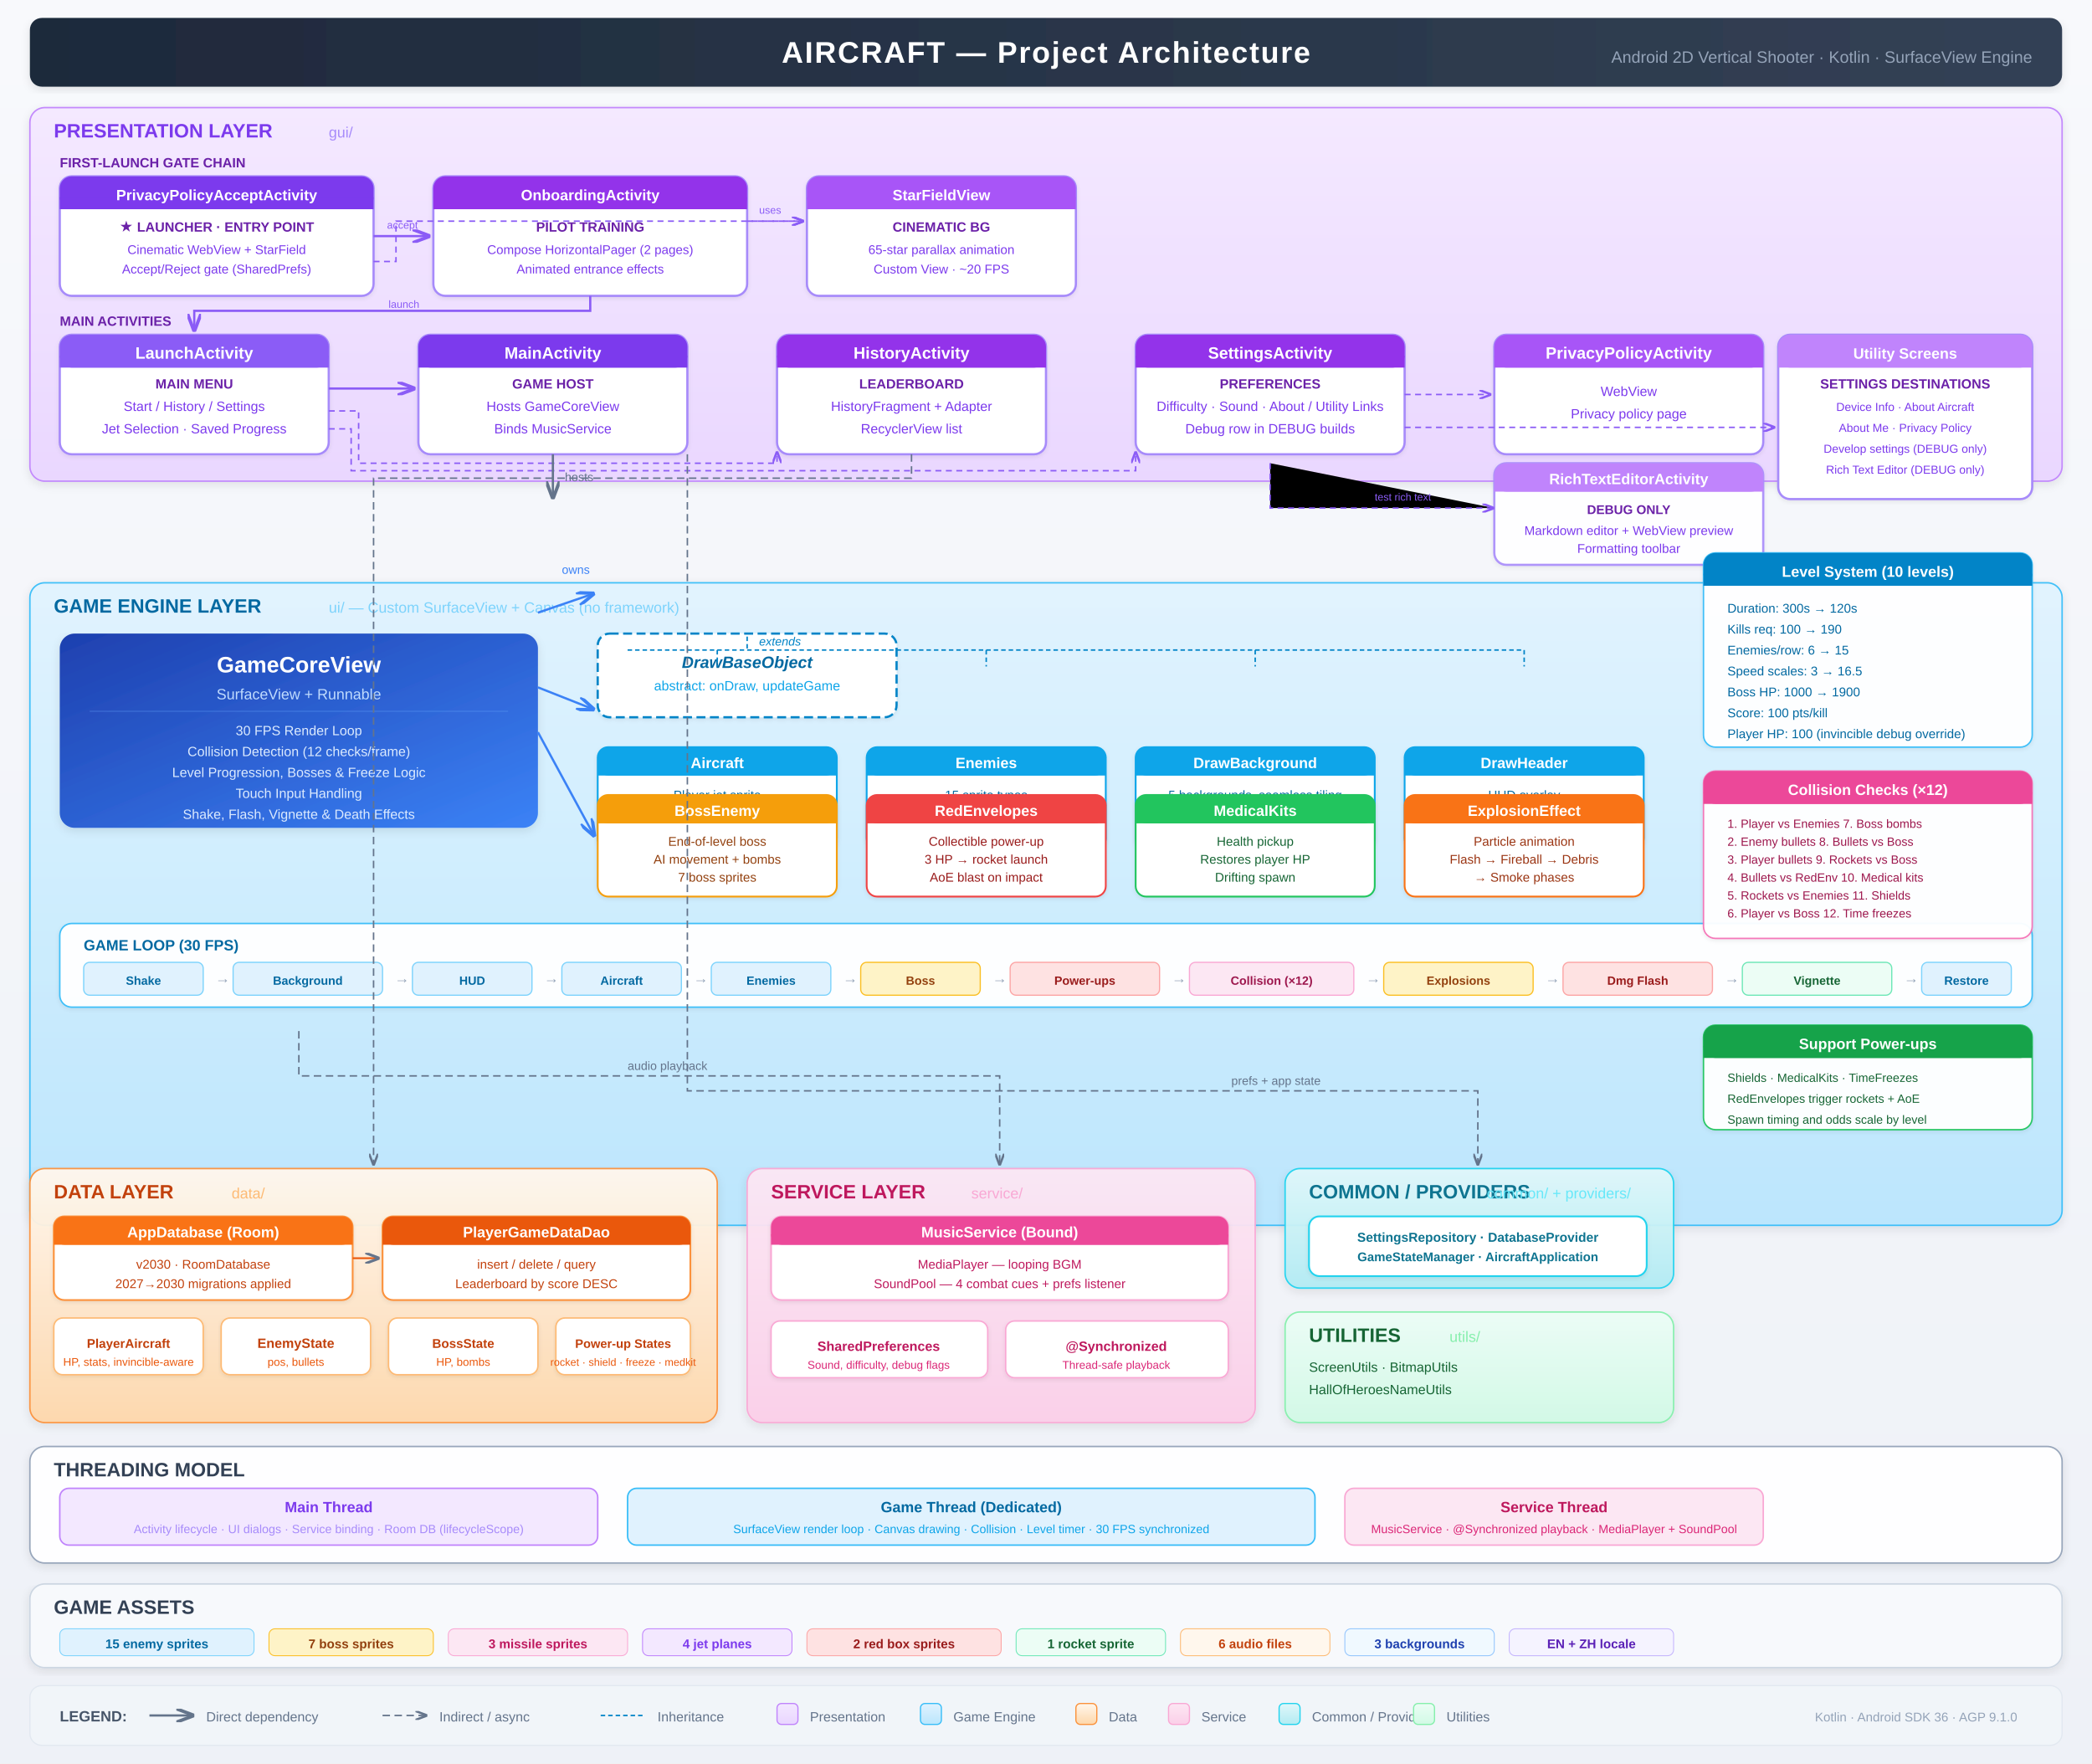
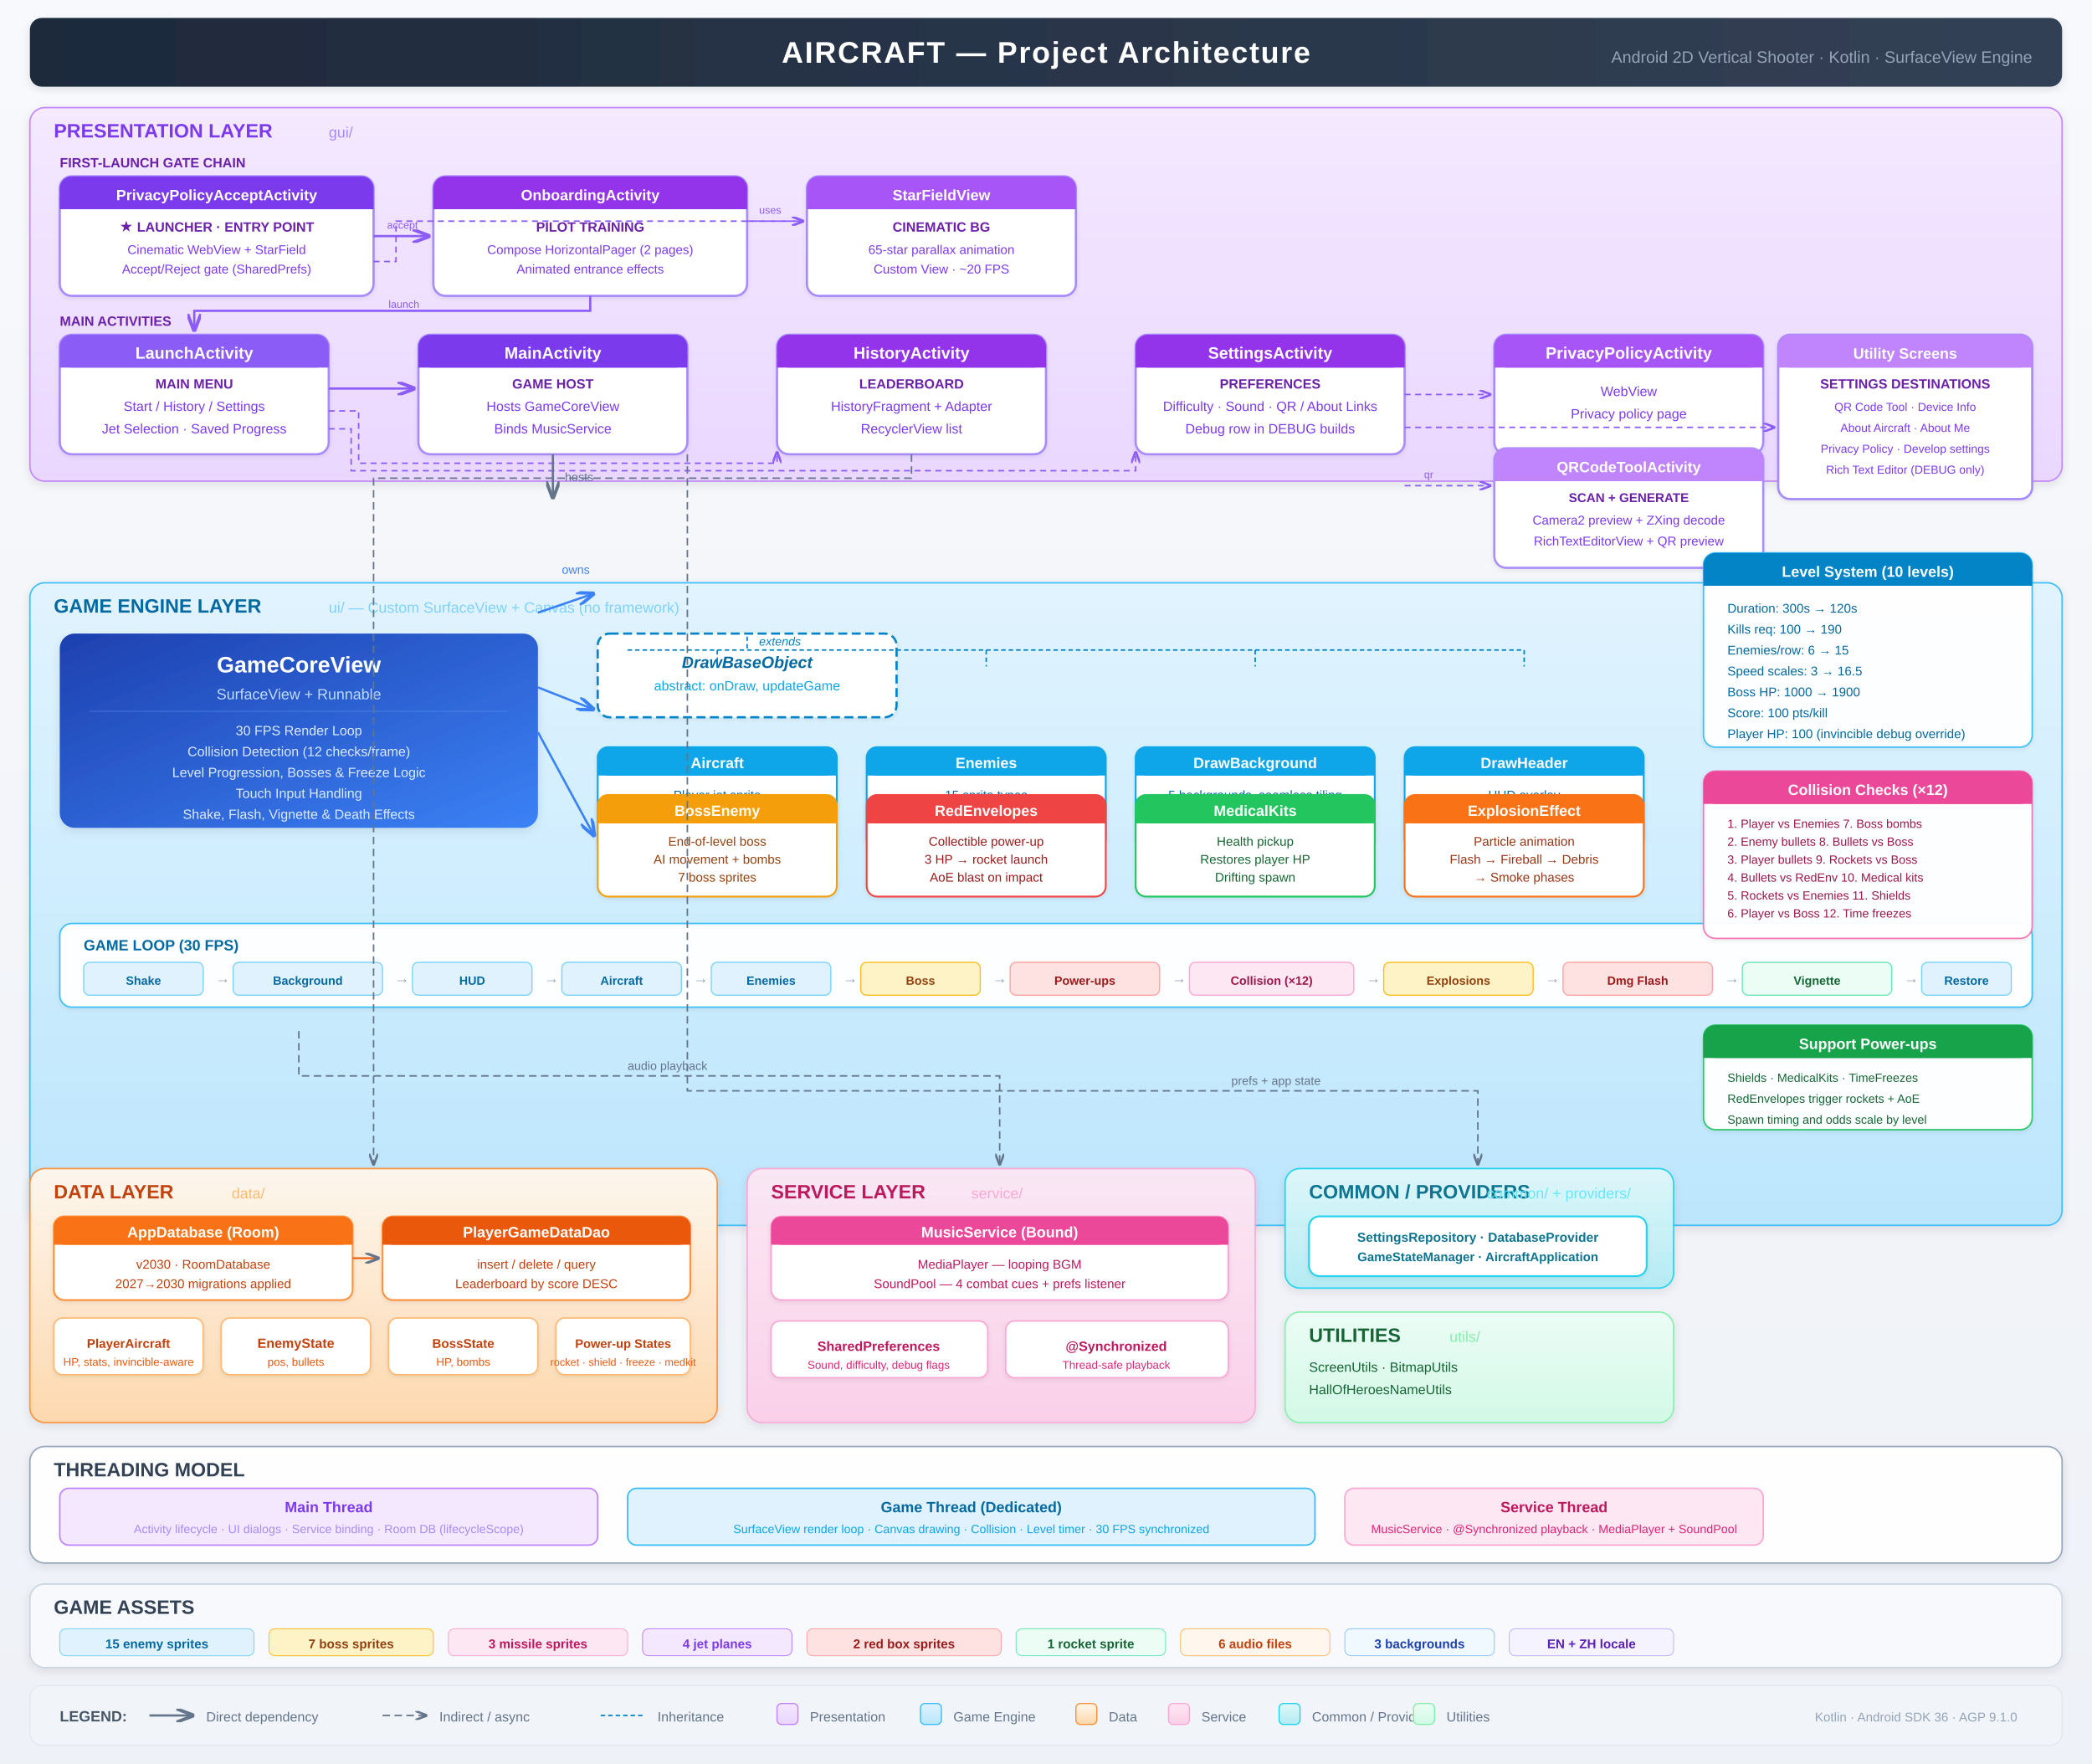
<svg xmlns="http://www.w3.org/2000/svg" width="1400" height="1180" viewBox="0 0 1400 1180" font-family="'Segoe UI', system-ui, -apple-system, Arial, sans-serif">
  <defs>
    <linearGradient id="bg" x1="0%" y1="0%" x2="0%" y2="100%">
      <stop offset="0%" style="stop-color:#f8f9fc" />
      <stop offset="100%" style="stop-color:#eef1f7" />
    </linearGradient>
    <linearGradient id="g-pres" x1="0%" y1="0%" x2="0%" y2="100%">
      <stop offset="0%" style="stop-color:#f3e8ff" />
      <stop offset="100%" style="stop-color:#e9d5ff" />
    </linearGradient>
    <linearGradient id="g-engine" x1="0%" y1="0%" x2="0%" y2="100%">
      <stop offset="0%" style="stop-color:#e0f2fe" />
      <stop offset="100%" style="stop-color:#bae6fd" />
    </linearGradient>
    <linearGradient id="g-data" x1="0%" y1="0%" x2="0%" y2="100%">
      <stop offset="0%" style="stop-color:#fff7ed" />
      <stop offset="100%" style="stop-color:#fed7aa" />
    </linearGradient>
    <linearGradient id="g-svc" x1="0%" y1="0%" x2="0%" y2="100%">
      <stop offset="0%" style="stop-color:#fce7f3" />
      <stop offset="100%" style="stop-color:#fbcfe8" />
    </linearGradient>
    <linearGradient id="g-vm" x1="0%" y1="0%" x2="0%" y2="100%">
      <stop offset="0%" style="stop-color:#e0f7fa" />
      <stop offset="100%" style="stop-color:#b2ebf2" />
    </linearGradient>
    <linearGradient id="g-util" x1="0%" y1="0%" x2="0%" y2="100%">
      <stop offset="0%" style="stop-color:#ecfdf5" />
      <stop offset="100%" style="stop-color:#d1fae5" />
    </linearGradient>
    <linearGradient id="g-core" x1="0%" y1="0%" x2="100%" y2="100%">
      <stop offset="0%" style="stop-color:#1e40af" />
      <stop offset="100%" style="stop-color:#3b82f6" />
    </linearGradient>
    <linearGradient id="g-title" x1="0%" y1="0%" x2="100%" y2="0%">
      <stop offset="0%" style="stop-color:#1e293b" />
      <stop offset="100%" style="stop-color:#334155" />
    </linearGradient>
    <filter id="shadow" x="-2%" y="-2%" width="106%" height="112%">
      <feDropShadow dx="0" dy="2" stdDeviation="3" flood-opacity="0.10" />
    </filter>
    <filter id="shadow-sm" x="-2%" y="-2%" width="106%" height="112%">
      <feDropShadow dx="0" dy="1" stdDeviation="1.5" flood-opacity="0.08" />
    </filter>
    <marker id="arr" markerWidth="8" markerHeight="6" refX="8" refY="3" orient="auto">
      <path d="M0,0 L8,3 L0,6" fill="none" stroke="#64748b" stroke-width="1.5" />
    </marker>
    <marker id="arr-blue" markerWidth="8" markerHeight="6" refX="8" refY="3" orient="auto">
      <path d="M0,0 L8,3 L0,6" fill="none" stroke="#3b82f6" stroke-width="1.5" />
    </marker>
    <marker id="arr-purple" markerWidth="8" markerHeight="6" refX="8" refY="3" orient="auto">
      <path d="M0,0 L8,3 L0,6" fill="none" stroke="#8b5cf6" stroke-width="1.5" />
    </marker>
  </defs>
  <rect width="1400" height="1180" fill="url(#bg)" rx="0" />
  <rect x="20" y="12" width="1360" height="46" rx="8" fill="url(#g-title)" filter="url(#shadow)" />
  <text x="700" y="42" text-anchor="middle" fill="#ffffff" font-size="20" font-weight="700" letter-spacing="1">AIRCRAFT — Project Architecture</text>
  <text x="1360" y="42" text-anchor="end" fill="#94a3b8" font-size="11">Android 2D Vertical Shooter · Kotlin · SurfaceView Engine</text>
  <rect x="20" y="72" width="1360" height="250" rx="10" fill="url(#g-pres)" stroke="#c084fc" stroke-width="1" filter="url(#shadow)" opacity="0.95" />
  <text x="36" y="92" fill="#7c3aed" font-size="13" font-weight="700">PRESENTATION LAYER</text>
  <text x="220" y="92" fill="#a78bfa" font-size="10">gui/</text>
  <text x="40" y="112" fill="#6b21a8" font-size="9" font-weight="600">FIRST-LAUNCH GATE CHAIN</text>
  <rect x="40" y="118" width="210" height="80" rx="8" fill="#ffffff" stroke="#a78bfa" stroke-width="1.5" filter="url(#shadow-sm)" />
  <rect x="40" y="118" width="210" height="22" rx="8" fill="#7c3aed" />
  <rect x="40" y="132" width="210" height="8" fill="#7c3aed" />
  <text x="145" y="134" text-anchor="middle" fill="#ffffff" font-size="10" font-weight="600">PrivacyPolicyAcceptActivity</text>
  <text x="145" y="155" text-anchor="middle" fill="#6b21a8" font-size="9" font-weight="600">★ LAUNCHER · ENTRY POINT</text>
  <text x="145" y="170" text-anchor="middle" fill="#7c3aed" font-size="8.5">Cinematic WebView + StarField</text>
  <text x="145" y="183" text-anchor="middle" fill="#7c3aed" font-size="8.5">Accept/Reject gate (SharedPrefs)</text>
  <rect x="290" y="118" width="210" height="80" rx="8" fill="#ffffff" stroke="#a78bfa" stroke-width="1.5" filter="url(#shadow-sm)" />
  <rect x="290" y="118" width="210" height="22" rx="8" fill="#9333ea" />
  <rect x="290" y="132" width="210" height="8" fill="#9333ea" />
  <text x="395" y="134" text-anchor="middle" fill="#ffffff" font-size="10" font-weight="600">OnboardingActivity</text>
  <text x="395" y="155" text-anchor="middle" fill="#6b21a8" font-size="9" font-weight="600">PILOT TRAINING</text>
  <text x="395" y="170" text-anchor="middle" fill="#7c3aed" font-size="8.5">Compose HorizontalPager (2 pages)</text>
  <text x="395" y="183" text-anchor="middle" fill="#7c3aed" font-size="8.5">Animated entrance effects</text>
  <rect x="540" y="118" width="180" height="80" rx="8" fill="#ffffff" stroke="#a78bfa" stroke-width="1.5" filter="url(#shadow-sm)" />
  <rect x="540" y="118" width="180" height="22" rx="8" fill="#a855f7" />
  <rect x="540" y="132" width="180" height="8" fill="#a855f7" />
  <text x="630" y="134" text-anchor="middle" fill="#ffffff" font-size="10" font-weight="600">StarFieldView</text>
  <text x="630" y="155" text-anchor="middle" fill="#6b21a8" font-size="9" font-weight="600">CINEMATIC BG</text>
  <text x="630" y="170" text-anchor="middle" fill="#7c3aed" font-size="8.5">65-star parallax animation</text>
  <text x="630" y="183" text-anchor="middle" fill="#7c3aed" font-size="8.5">Custom View · ~20 FPS</text>
  <line x1="250" y1="158" x2="288" y2="158" stroke="#8b5cf6" stroke-width="1.5" marker-end="url(#arr-purple)" />
  <text x="259" y="153" fill="#8b5cf6" font-size="7">accept</text>
  <path d="M250,175 L265,175 L265,148 L538,148" stroke="#8b5cf6" stroke-width="1" stroke-dasharray="4,3" fill="none" marker-end="url(#arr-purple)" />
  <line x1="500" y1="148" x2="538" y2="148" stroke="#8b5cf6" stroke-width="1" stroke-dasharray="4,3" marker-end="url(#arr-purple)" />
  <text x="508" y="143" fill="#8b5cf6" font-size="7">uses</text>
  <text x="40" y="218" fill="#6b21a8" font-size="9" font-weight="600">MAIN ACTIVITIES</text>
  <rect x="40" y="224" width="180" height="80" rx="8" fill="#ffffff" stroke="#a78bfa" stroke-width="1.5" filter="url(#shadow-sm)" />
  <rect x="40" y="224" width="180" height="22" rx="8" fill="#8b5cf6" />
  <rect x="40" y="238" width="180" height="8" fill="#8b5cf6" />
  <text x="130" y="240" text-anchor="middle" fill="#ffffff" font-size="11" font-weight="600">LaunchActivity</text>
  <text x="130" y="260" text-anchor="middle" fill="#6b21a8" font-size="9" font-weight="600">MAIN MENU</text>
  <text x="130" y="275" text-anchor="middle" fill="#7c3aed" font-size="9">Start / History / Settings</text>
  <text x="130" y="290" text-anchor="middle" fill="#7c3aed" font-size="9">Jet Selection · Saved Progress</text>
  <rect x="280" y="224" width="180" height="80" rx="8" fill="#ffffff" stroke="#a78bfa" stroke-width="1.5" filter="url(#shadow-sm)" />
  <rect x="280" y="224" width="180" height="22" rx="8" fill="#7c3aed" />
  <rect x="280" y="238" width="180" height="8" fill="#7c3aed" />
  <text x="370" y="240" text-anchor="middle" fill="#ffffff" font-size="11" font-weight="600">MainActivity</text>
  <text x="370" y="260" text-anchor="middle" fill="#6b21a8" font-size="9" font-weight="600">GAME HOST</text>
  <text x="370" y="275" text-anchor="middle" fill="#7c3aed" font-size="9">Hosts GameCoreView</text>
  <text x="370" y="290" text-anchor="middle" fill="#7c3aed" font-size="9">Binds MusicService</text>
  <rect x="520" y="224" width="180" height="80" rx="8" fill="#ffffff" stroke="#a78bfa" stroke-width="1.5" filter="url(#shadow-sm)" />
  <rect x="520" y="224" width="180" height="22" rx="8" fill="#9333ea" />
  <rect x="520" y="238" width="180" height="8" fill="#9333ea" />
  <text x="610" y="240" text-anchor="middle" fill="#ffffff" font-size="11" font-weight="600">HistoryActivity</text>
  <text x="610" y="260" text-anchor="middle" fill="#6b21a8" font-size="9" font-weight="600">LEADERBOARD</text>
  <text x="610" y="275" text-anchor="middle" fill="#7c3aed" font-size="9">HistoryFragment + Adapter</text>
  <text x="610" y="290" text-anchor="middle" fill="#7c3aed" font-size="9">RecyclerView list</text>
  <rect x="760" y="224" width="180" height="80" rx="8" fill="#ffffff" stroke="#a78bfa" stroke-width="1.5" filter="url(#shadow-sm)" />
  <rect x="760" y="224" width="180" height="22" rx="8" fill="#9333ea" />
  <rect x="760" y="238" width="180" height="8" fill="#9333ea" />
  <text x="850" y="240" text-anchor="middle" fill="#ffffff" font-size="11" font-weight="600">SettingsActivity</text>
  <text x="850" y="260" text-anchor="middle" fill="#6b21a8" font-size="9" font-weight="600">PREFERENCES</text>
-   <text x="850" y="275" text-anchor="middle" fill="#7c3aed" font-size="9">Difficulty · Sound · About / Utility Links</text>
+   <text x="850" y="275" text-anchor="middle" fill="#7c3aed" font-size="9">Difficulty · Sound · QR / About Links</text>
  <text x="850" y="290" text-anchor="middle" fill="#7c3aed" font-size="9">Debug row in DEBUG builds</text>
  <rect x="1000" y="224" width="180" height="80" rx="8" fill="#ffffff" stroke="#a78bfa" stroke-width="1.5" filter="url(#shadow-sm)" />
  <rect x="1000" y="224" width="180" height="22" rx="8" fill="#a855f7" />
  <rect x="1000" y="238" width="180" height="8" fill="#a855f7" />
  <text x="1090" y="240" text-anchor="middle" fill="#ffffff" font-size="11" font-weight="600">PrivacyPolicyActivity</text>
  <text x="1090" y="265" text-anchor="middle" fill="#7c3aed" font-size="9">WebView</text>
  <text x="1090" y="280" text-anchor="middle" fill="#7c3aed" font-size="9">Privacy policy page</text>
-   <rect x="1000" y="310" width="180" height="68" rx="8" fill="#ffffff" stroke="#a78bfa" stroke-width="1.5" filter="url(#shadow-sm)" opacity="0.9" />
-   <rect x="1000" y="310" width="180" height="19" rx="8" fill="#c084fc" />
-   <rect x="1000" y="322" width="180" height="7" fill="#c084fc" />
-   <text x="1090" y="324" text-anchor="middle" fill="#ffffff" font-size="10" font-weight="600">RichTextEditorActivity</text>
-   <text x="1090" y="344" text-anchor="middle" fill="#6b21a8" font-size="8.5" font-weight="600">DEBUG ONLY</text>
-   <text x="1090" y="358" text-anchor="middle" fill="#7c3aed" font-size="8.5">Markdown editor + WebView preview</text>
-   <text x="1090" y="370" text-anchor="middle" fill="#7c3aed" font-size="8.5">Formatting toolbar</text>
+   <rect x="1000" y="300" width="180" height="80" rx="8" fill="#ffffff" stroke="#a78bfa" stroke-width="1.5" filter="url(#shadow-sm)" opacity="0.95" />
+   <rect x="1000" y="300" width="180" height="22" rx="8" fill="#c084fc" />
+   <rect x="1000" y="314" width="180" height="8" fill="#c084fc" />
+   <text x="1090" y="316" text-anchor="middle" fill="#ffffff" font-size="10" font-weight="600">QRCodeToolActivity</text>
+   <text x="1090" y="336" text-anchor="middle" fill="#6b21a8" font-size="8.5" font-weight="600">SCAN + GENERATE</text>
+   <text x="1090" y="351" text-anchor="middle" fill="#7c3aed" font-size="8.5">Camera2 preview + ZXing decode</text>
+   <text x="1090" y="365" text-anchor="middle" fill="#7c3aed" font-size="8.5">RichTextEditorView + QR preview</text>
  <rect x="1190" y="224" width="170" height="110" rx="8" fill="#ffffff" stroke="#a78bfa" stroke-width="1.5" filter="url(#shadow-sm)" />
  <rect x="1190" y="224" width="170" height="22" rx="8" fill="#c084fc" />
  <rect x="1190" y="238" width="170" height="8" fill="#c084fc" />
  <text x="1275" y="240" text-anchor="middle" fill="#ffffff" font-size="10" font-weight="600">Utility Screens</text>
  <text x="1275" y="260" text-anchor="middle" fill="#6b21a8" font-size="9" font-weight="600">SETTINGS DESTINATIONS</text>
-   <text x="1275" y="275" text-anchor="middle" fill="#7c3aed" font-size="7.8">Device Info · About Aircraft</text>
-   <text x="1275" y="289" text-anchor="middle" fill="#7c3aed" font-size="7.8">About Me · Privacy Policy</text>
-   <text x="1275" y="303" text-anchor="middle" fill="#7c3aed" font-size="7.8">Develop settings (DEBUG only)</text>
+   <text x="1275" y="275" text-anchor="middle" fill="#7c3aed" font-size="7.8">QR Code Tool · Device Info</text>
+   <text x="1275" y="289" text-anchor="middle" fill="#7c3aed" font-size="7.8">About Aircraft · About Me</text>
+   <text x="1275" y="303" text-anchor="middle" fill="#7c3aed" font-size="7.8">Privacy Policy · Develop settings</text>
  <text x="1275" y="317" text-anchor="middle" fill="#7c3aed" font-size="7.8">Rich Text Editor (DEBUG only)</text>
  <path d="M395,198 L395,208 L130,208 L130,222" stroke="#8b5cf6" stroke-width="1.5" fill="none" marker-end="url(#arr-purple)" />
  <text x="260" y="206" fill="#8b5cf6" font-size="7">launch</text>
  <line x1="220" y1="260" x2="278" y2="260" stroke="#8b5cf6" stroke-width="1.5" marker-end="url(#arr-purple)" />
  <path d="M220,275 L240,275 L240,310 L520,310 L520,302" stroke="#8b5cf6" stroke-width="1" stroke-dasharray="4,3" fill="none" marker-end="url(#arr-purple)" />
  <path d="M220,287 L235,287 L235,315 L760,315 L760,302" stroke="#8b5cf6" stroke-width="1" stroke-dasharray="4,3" fill="none" marker-end="url(#arr-purple)" />
  <line x1="940" y1="264" x2="998" y2="264" stroke="#8b5cf6" stroke-width="1" stroke-dasharray="4,3" marker-end="url(#arr-purple)" />
+   <line x1="940" y1="325" x2="998" y2="325" stroke="#8b5cf6" stroke-width="1" stroke-dasharray="4,3" marker-end="url(#arr-purple)" />
  <line x1="940" y1="286" x2="1188" y2="286" stroke="#8b5cf6" stroke-width="1" stroke-dasharray="4,3" marker-end="url(#arr-purple)" />
-   <path d="M850,310 L850,340 L1000,340" stroke="#8b5cf6" stroke-width="1" stroke-dasharray="4,3" marker-end="url(#arr-purple)" />
-   <text x="920" y="335" fill="#8b5cf6" font-size="7">test rich text</text>
+   <text x="953" y="320" fill="#8b5cf6" font-size="7">qr</text>
  <rect x="20" y="390" width="1360" height="430" rx="10" fill="url(#g-engine)" stroke="#38bdf8" stroke-width="1" filter="url(#shadow)" opacity="0.95" />
  <text x="36" y="410" fill="#0369a1" font-size="13" font-weight="700">GAME ENGINE LAYER</text>
  <text x="220" y="410" fill="#7dd3fc" font-size="10">ui/ — Custom SurfaceView + Canvas (no framework)</text>
  <rect x="40" y="424" width="320" height="130" rx="10" fill="url(#g-core)" filter="url(#shadow)" />
  <text x="200" y="450" text-anchor="middle" fill="#ffffff" font-size="15" font-weight="700">GameCoreView</text>
  <text x="200" y="468" text-anchor="middle" fill="#bfdbfe" font-size="10">SurfaceView + Runnable</text>
  <line x1="60" y1="476" x2="340" y2="476" stroke="#60a5fa" stroke-width="0.5" opacity="0.5" />
  <text x="200" y="492" text-anchor="middle" fill="#dbeafe" font-size="9">30 FPS Render Loop</text>
  <text x="200" y="506" text-anchor="middle" fill="#dbeafe" font-size="9">Collision Detection (12 checks/frame)</text>
  <text x="200" y="520" text-anchor="middle" fill="#dbeafe" font-size="9">Level Progression, Bosses &amp; Freeze Logic</text>
  <text x="200" y="534" text-anchor="middle" fill="#dbeafe" font-size="9">Touch Input Handling</text>
  <text x="200" y="548" text-anchor="middle" fill="#dbeafe" font-size="9">Shake, Flash, Vignette &amp; Death Effects</text>
  <rect x="400" y="424" width="200" height="56" rx="8" fill="#ffffff" stroke="#0284c7" stroke-width="1.5" stroke-dasharray="6,3" filter="url(#shadow-sm)" />
  <text x="500" y="447" text-anchor="middle" fill="#0369a1" font-size="11" font-weight="600" font-style="italic">DrawBaseObject</text>
  <text x="500" y="462" text-anchor="middle" fill="#0ea5e9" font-size="9">abstract: onDraw, updateGame</text>
  <rect x="400" y="500" width="160" height="68" rx="7" fill="#ffffff" stroke="#0ea5e9" stroke-width="1.2" filter="url(#shadow-sm)" />
  <rect x="400" y="500" width="160" height="19" rx="7" fill="#0ea5e9" />
  <rect x="400" y="512" width="160" height="7" fill="#0ea5e9" />
  <text x="480" y="514" text-anchor="middle" fill="#ffffff" font-size="10" font-weight="600">Aircraft</text>
  <text x="480" y="535" text-anchor="middle" fill="#0369a1" font-size="8.5">Player jet sprite</text>
  <text x="480" y="547" text-anchor="middle" fill="#0369a1" font-size="8.5">Auto-fire bullets (4 frames)</text>
  <text x="480" y="559" text-anchor="middle" fill="#0369a1" font-size="8.5">4 selectable jet planes</text>
  <rect x="580" y="500" width="160" height="68" rx="7" fill="#ffffff" stroke="#0ea5e9" stroke-width="1.2" filter="url(#shadow-sm)" />
  <rect x="580" y="500" width="160" height="19" rx="7" fill="#0ea5e9" />
  <rect x="580" y="512" width="160" height="7" fill="#0ea5e9" />
  <text x="660" y="514" text-anchor="middle" fill="#ffffff" font-size="10" font-weight="600">Enemies</text>
  <text x="660" y="535" text-anchor="middle" fill="#0369a1" font-size="8.5">15 sprite types</text>
  <text x="660" y="547" text-anchor="middle" fill="#0369a1" font-size="8.5">Row spawning + Y tracking</text>
  <text x="660" y="559" text-anchor="middle" fill="#0369a1" font-size="8.5">Red-tinted bullets</text>
  <rect x="760" y="500" width="160" height="68" rx="7" fill="#ffffff" stroke="#0ea5e9" stroke-width="1.2" filter="url(#shadow-sm)" />
  <rect x="760" y="500" width="160" height="19" rx="7" fill="#0ea5e9" />
  <rect x="760" y="512" width="160" height="7" fill="#0ea5e9" />
  <text x="840" y="514" text-anchor="middle" fill="#ffffff" font-size="10" font-weight="600">DrawBackground</text>
  <text x="840" y="535" text-anchor="middle" fill="#0369a1" font-size="8.5">5 backgrounds, seamless tiling</text>
  <text x="840" y="547" text-anchor="middle" fill="#0369a1" font-size="8.5">Randomized scrolling</text>
  <rect x="940" y="500" width="160" height="68" rx="7" fill="#ffffff" stroke="#0ea5e9" stroke-width="1.2" filter="url(#shadow-sm)" />
  <rect x="940" y="500" width="160" height="19" rx="7" fill="#0ea5e9" />
  <rect x="940" y="512" width="160" height="7" fill="#0ea5e9" />
  <text x="1020" y="514" text-anchor="middle" fill="#ffffff" font-size="10" font-weight="600">DrawHeader</text>
  <text x="1020" y="535" text-anchor="middle" fill="#0369a1" font-size="8.5">HUD overlay</text>
  <text x="1020" y="547" text-anchor="middle" fill="#0369a1" font-size="8.5">Level / HP / Timer / Kills / Freeze</text>
  <line x1="500" y1="426" x2="500" y2="435" stroke="#0284c7" stroke-width="1" stroke-dasharray="3,2" />
  <line x1="420" y1="435" x2="1020" y2="435" stroke="#0284c7" stroke-width="1" stroke-dasharray="3,2" />
  <line x1="480" y1="435" x2="480" y2="446" stroke="#0284c7" stroke-width="1" stroke-dasharray="3,2" />
  <line x1="660" y1="435" x2="660" y2="446" stroke="#0284c7" stroke-width="1" stroke-dasharray="3,2" />
  <line x1="840" y1="435" x2="840" y2="446" stroke="#0284c7" stroke-width="1" stroke-dasharray="3,2" />
  <line x1="1020" y1="435" x2="1020" y2="446" stroke="#0284c7" stroke-width="1" stroke-dasharray="3,2" />
  <text x="508" y="432" fill="#0284c7" font-size="8" font-style="italic">extends</text>
  <rect x="400" y="532" width="160" height="68" rx="7" fill="#ffffff" stroke="#f59e0b" stroke-width="1.2" filter="url(#shadow-sm)" />
  <rect x="400" y="532" width="160" height="19" rx="7" fill="#f59e0b" />
  <rect x="400" y="544" width="160" height="7" fill="#f59e0b" />
  <text x="480" y="546" text-anchor="middle" fill="#ffffff" font-size="10" font-weight="600">BossEnemy</text>
  <text x="480" y="566" text-anchor="middle" fill="#92400e" font-size="8.5">End-of-level boss</text>
  <text x="480" y="578" text-anchor="middle" fill="#92400e" font-size="8.5">AI movement + bombs</text>
  <text x="480" y="590" text-anchor="middle" fill="#92400e" font-size="8.5">7 boss sprites</text>
  <rect x="580" y="532" width="160" height="68" rx="7" fill="#ffffff" stroke="#ef4444" stroke-width="1.2" filter="url(#shadow-sm)" />
  <rect x="580" y="532" width="160" height="19" rx="7" fill="#ef4444" />
  <rect x="580" y="544" width="160" height="7" fill="#ef4444" />
  <text x="660" y="546" text-anchor="middle" fill="#ffffff" font-size="10" font-weight="600">RedEnvelopes</text>
  <text x="660" y="566" text-anchor="middle" fill="#991b1b" font-size="8.5">Collectible power-up</text>
  <text x="660" y="578" text-anchor="middle" fill="#991b1b" font-size="8.5">3 HP → rocket launch</text>
  <text x="660" y="590" text-anchor="middle" fill="#991b1b" font-size="8.5">AoE blast on impact</text>
  <rect x="760" y="532" width="160" height="68" rx="7" fill="#ffffff" stroke="#22c55e" stroke-width="1.2" filter="url(#shadow-sm)" />
  <rect x="760" y="532" width="160" height="19" rx="7" fill="#22c55e" />
  <rect x="760" y="544" width="160" height="7" fill="#22c55e" />
  <text x="840" y="546" text-anchor="middle" fill="#ffffff" font-size="10" font-weight="600">MedicalKits</text>
  <text x="840" y="566" text-anchor="middle" fill="#166534" font-size="8.5">Health pickup</text>
  <text x="840" y="578" text-anchor="middle" fill="#166534" font-size="8.5">Restores player HP</text>
  <text x="840" y="590" text-anchor="middle" fill="#166534" font-size="8.5">Drifting spawn</text>
  <rect x="940" y="532" width="160" height="68" rx="7" fill="#ffffff" stroke="#f97316" stroke-width="1.2" filter="url(#shadow-sm)" />
  <rect x="940" y="532" width="160" height="19" rx="7" fill="#f97316" />
  <rect x="940" y="544" width="160" height="7" fill="#f97316" />
  <text x="1020" y="546" text-anchor="middle" fill="#ffffff" font-size="10" font-weight="600">ExplosionEffect</text>
  <text x="1020" y="566" text-anchor="middle" fill="#9a3412" font-size="8.5">Particle animation</text>
  <text x="1020" y="578" text-anchor="middle" fill="#9a3412" font-size="8.5">Flash → Fireball → Debris</text>
  <text x="1020" y="590" text-anchor="middle" fill="#9a3412" font-size="8.5">→ Smoke phases</text>
  <line x1="360" y1="410" x2="398" y2="397" stroke="#3b82f6" stroke-width="1.5" marker-end="url(#arr-blue)" />
  <line x1="360" y1="460" x2="398" y2="475" stroke="#3b82f6" stroke-width="1.5" marker-end="url(#arr-blue)" />
  <line x1="360" y1="490" x2="398" y2="560" stroke="#3b82f6" stroke-width="1.5" marker-end="url(#arr-blue)" />
  <text x="376" y="384" fill="#3b82f6" font-size="8">owns</text>
  <rect x="40" y="618" width="1320" height="56" rx="8" fill="#ffffff" stroke="#38bdf8" stroke-width="1" filter="url(#shadow-sm)" opacity="0.95" />
  <text x="56" y="636" fill="#0369a1" font-size="10" font-weight="700">GAME LOOP (30 FPS)</text>
  <rect x="56" y="644" width="80" height="22" rx="4" fill="#e0f2fe" stroke="#7dd3fc" stroke-width="0.8" />
  <text x="96" y="659" text-anchor="middle" fill="#0369a1" font-size="8" font-weight="600">Shake</text>
  <text x="144" y="658" fill="#94a3b8" font-size="10">→</text>
  <rect x="156" y="644" width="100" height="22" rx="4" fill="#e0f2fe" stroke="#7dd3fc" stroke-width="0.8" />
  <text x="206" y="659" text-anchor="middle" fill="#0369a1" font-size="8" font-weight="600">Background</text>
  <text x="264" y="658" fill="#94a3b8" font-size="10">→</text>
  <rect x="276" y="644" width="80" height="22" rx="4" fill="#e0f2fe" stroke="#7dd3fc" stroke-width="0.8" />
  <text x="316" y="659" text-anchor="middle" fill="#0369a1" font-size="8" font-weight="600">HUD</text>
  <text x="364" y="658" fill="#94a3b8" font-size="10">→</text>
  <rect x="376" y="644" width="80" height="22" rx="4" fill="#e0f2fe" stroke="#7dd3fc" stroke-width="0.8" />
  <text x="416" y="659" text-anchor="middle" fill="#0369a1" font-size="8" font-weight="600">Aircraft</text>
  <text x="464" y="658" fill="#94a3b8" font-size="10">→</text>
  <rect x="476" y="644" width="80" height="22" rx="4" fill="#e0f2fe" stroke="#7dd3fc" stroke-width="0.8" />
  <text x="516" y="659" text-anchor="middle" fill="#0369a1" font-size="8" font-weight="600">Enemies</text>
  <text x="564" y="658" fill="#94a3b8" font-size="10">→</text>
  <rect x="576" y="644" width="80" height="22" rx="4" fill="#fef3c7" stroke="#fbbf24" stroke-width="0.8" />
  <text x="616" y="659" text-anchor="middle" fill="#92400e" font-size="8" font-weight="600">Boss</text>
  <text x="664" y="658" fill="#94a3b8" font-size="10">→</text>
  <rect x="676" y="644" width="100" height="22" rx="4" fill="#fee2e2" stroke="#fca5a5" stroke-width="0.8" />
  <text x="726" y="659" text-anchor="middle" fill="#991b1b" font-size="8" font-weight="600">Power-ups</text>
  <text x="784" y="658" fill="#94a3b8" font-size="10">→</text>
  <rect x="796" y="644" width="110" height="22" rx="4" fill="#fce7f3" stroke="#f9a8d4" stroke-width="0.8" />
  <text x="851" y="659" text-anchor="middle" fill="#9d174d" font-size="8" font-weight="600">Collision (×12)</text>
  <text x="914" y="658" fill="#94a3b8" font-size="10">→</text>
  <rect x="926" y="644" width="100" height="22" rx="4" fill="#fef3c7" stroke="#fbbf24" stroke-width="0.8" />
  <text x="976" y="659" text-anchor="middle" fill="#92400e" font-size="8" font-weight="600">Explosions</text>
  <text x="1034" y="658" fill="#94a3b8" font-size="10">→</text>
  <rect x="1046" y="644" width="100" height="22" rx="4" fill="#fee2e2" stroke="#fca5a5" stroke-width="0.8" />
  <text x="1096" y="659" text-anchor="middle" fill="#991b1b" font-size="8" font-weight="600">Dmg Flash</text>
  <text x="1154" y="658" fill="#94a3b8" font-size="10">→</text>
  <rect x="1166" y="644" width="100" height="22" rx="4" fill="#ecfdf5" stroke="#6ee7b7" stroke-width="0.8" />
  <text x="1216" y="659" text-anchor="middle" fill="#166534" font-size="8" font-weight="600">Vignette</text>
  <text x="1274" y="658" fill="#94a3b8" font-size="10">→</text>
  <rect x="1286" y="644" width="60" height="22" rx="4" fill="#e0f2fe" stroke="#7dd3fc" stroke-width="0.8" />
  <text x="1316" y="659" text-anchor="middle" fill="#0369a1" font-size="8" font-weight="600">Restore</text>
  <rect x="1140" y="370" width="220" height="130" rx="8" fill="#ffffff" stroke="#38bdf8" stroke-width="1" filter="url(#shadow-sm)" opacity="0.95" />
  <rect x="1140" y="370" width="220" height="22" rx="8" fill="#0284c7" />
  <rect x="1140" y="384" width="220" height="8" fill="#0284c7" />
  <text x="1250" y="386" text-anchor="middle" fill="#ffffff" font-size="10" font-weight="600">Level System (10 levels)</text>
  <text x="1156" y="410" fill="#0369a1" font-size="8.5">Duration: 300s → 120s</text>
  <text x="1156" y="424" fill="#0369a1" font-size="8.5">Kills req: 100 → 190</text>
  <text x="1156" y="438" fill="#0369a1" font-size="8.5">Enemies/row: 6 → 15</text>
  <text x="1156" y="452" fill="#0369a1" font-size="8.5">Speed scales: 3 → 16.5</text>
  <text x="1156" y="466" fill="#0369a1" font-size="8.5">Boss HP: 1000 → 1900</text>
  <text x="1156" y="480" fill="#0369a1" font-size="8.5">Score: 100 pts/kill</text>
  <text x="1156" y="494" fill="#0369a1" font-size="8.5">Player HP: 100 (invincible debug override)</text>
  <rect x="1140" y="516" width="220" height="112" rx="8" fill="#ffffff" stroke="#f472b6" stroke-width="1" filter="url(#shadow-sm)" opacity="0.95" />
  <rect x="1140" y="516" width="220" height="22" rx="8" fill="#ec4899" />
  <rect x="1140" y="530" width="220" height="8" fill="#ec4899" />
  <text x="1250" y="532" text-anchor="middle" fill="#ffffff" font-size="10" font-weight="600">Collision Checks (×12)</text>
  <text x="1156" y="554" fill="#9d174d" font-size="8">1. Player vs Enemies   7. Boss bombs</text>
  <text x="1156" y="566" fill="#9d174d" font-size="8">2. Enemy bullets       8. Bullets vs Boss</text>
  <text x="1156" y="578" fill="#9d174d" font-size="8">3. Player bullets      9. Rockets vs Boss</text>
  <text x="1156" y="590" fill="#9d174d" font-size="8">4. Bullets vs RedEnv  10. Medical kits</text>
  <text x="1156" y="602" fill="#9d174d" font-size="8">5. Rockets vs Enemies 11. Shields</text>
  <text x="1156" y="614" fill="#9d174d" font-size="8">6. Player vs Boss     12. Time freezes</text>
  <rect x="1140" y="686" width="220" height="70" rx="8" fill="#ffffff" stroke="#22c55e" stroke-width="1" filter="url(#shadow-sm)" opacity="0.95" />
  <rect x="1140" y="686" width="220" height="22" rx="8" fill="#16a34a" />
  <rect x="1140" y="700" width="220" height="8" fill="#16a34a" />
  <text x="1250" y="702" text-anchor="middle" fill="#ffffff" font-size="10" font-weight="600">Support Power-ups</text>
  <text x="1156" y="724" fill="#166534" font-size="8">Shields · MedicalKits · TimeFreezes</text>
  <text x="1156" y="738" fill="#166534" font-size="8">RedEnvelopes trigger rockets + AoE</text>
  <text x="1156" y="752" fill="#166534" font-size="8">Spawn timing and odds scale by level</text>
  <rect x="20" y="782" width="460" height="170" rx="10" fill="url(#g-data)" stroke="#fb923c" stroke-width="1" filter="url(#shadow)" opacity="0.95" />
  <text x="36" y="802" fill="#c2410c" font-size="13" font-weight="700">DATA LAYER</text>
  <text x="155" y="802" fill="#fdba74" font-size="10">data/</text>
  <rect x="36" y="814" width="200" height="56" rx="7" fill="#ffffff" stroke="#fb923c" stroke-width="1.2" filter="url(#shadow-sm)" />
  <rect x="36" y="814" width="200" height="19" rx="7" fill="#f97316" />
  <rect x="36" y="826" width="200" height="7" fill="#f97316" />
  <text x="136" y="828" text-anchor="middle" fill="#ffffff" font-size="10" font-weight="600">AppDatabase (Room)</text>
  <text x="136" y="849" text-anchor="middle" fill="#c2410c" font-size="8.5">v2030 · RoomDatabase</text>
  <text x="136" y="862" text-anchor="middle" fill="#c2410c" font-size="8.5">2027→2030 migrations applied</text>
  <rect x="256" y="814" width="206" height="56" rx="7" fill="#ffffff" stroke="#fb923c" stroke-width="1.2" filter="url(#shadow-sm)" />
  <rect x="256" y="814" width="206" height="19" rx="7" fill="#ea580c" />
  <rect x="256" y="826" width="206" height="7" fill="#ea580c" />
  <text x="359" y="828" text-anchor="middle" fill="#ffffff" font-size="10" font-weight="600">PlayerGameDataDao</text>
  <text x="359" y="849" text-anchor="middle" fill="#c2410c" font-size="8.5">insert / delete / query</text>
  <text x="359" y="862" text-anchor="middle" fill="#c2410c" font-size="8.5">Leaderboard by score DESC</text>
  <rect x="36" y="882" width="100" height="38" rx="6" fill="#ffffff" stroke="#fdba74" stroke-width="1" filter="url(#shadow-sm)" />
  <text x="86" y="902" text-anchor="middle" fill="#c2410c" font-size="8.5" font-weight="600">PlayerAircraft</text>
  <text x="86" y="914" text-anchor="middle" fill="#ea580c" font-size="7.5">HP, stats, invincible-aware</text>
  <rect x="148" y="882" width="100" height="38" rx="6" fill="#ffffff" stroke="#fdba74" stroke-width="1" filter="url(#shadow-sm)" />
  <text x="198" y="902" text-anchor="middle" fill="#c2410c" font-size="9" font-weight="600">EnemyState</text>
  <text x="198" y="914" text-anchor="middle" fill="#ea580c" font-size="7.5">pos, bullets</text>
  <rect x="260" y="882" width="100" height="38" rx="6" fill="#ffffff" stroke="#fdba74" stroke-width="1" filter="url(#shadow-sm)" />
  <text x="310" y="902" text-anchor="middle" fill="#c2410c" font-size="8.5" font-weight="600">BossState</text>
  <text x="310" y="914" text-anchor="middle" fill="#ea580c" font-size="7.5">HP, bombs</text>
  <rect x="372" y="882" width="90" height="38" rx="6" fill="#ffffff" stroke="#fdba74" stroke-width="1" filter="url(#shadow-sm)" />
  <text x="417" y="902" text-anchor="middle" fill="#c2410c" font-size="8.2" font-weight="600">Power-up States</text>
  <text x="417" y="914" text-anchor="middle" fill="#ea580c" font-size="7.1">rocket · shield · freeze · medkit</text>
  <line x1="236" y1="842" x2="254" y2="842" stroke="#ea580c" stroke-width="1.2" marker-end="url(#arr)" />
  <rect x="500" y="782" width="340" height="170" rx="10" fill="url(#g-svc)" stroke="#f9a8d4" stroke-width="1" filter="url(#shadow)" opacity="0.95" />
  <text x="516" y="802" fill="#be185d" font-size="13" font-weight="700">SERVICE LAYER</text>
  <text x="650" y="802" fill="#f9a8d4" font-size="10">service/</text>
  <rect x="516" y="814" width="306" height="56" rx="7" fill="#ffffff" stroke="#f9a8d4" stroke-width="1.2" filter="url(#shadow-sm)" />
  <rect x="516" y="814" width="306" height="19" rx="7" fill="#ec4899" />
  <rect x="516" y="826" width="306" height="7" fill="#ec4899" />
  <text x="669" y="828" text-anchor="middle" fill="#ffffff" font-size="10" font-weight="600">MusicService (Bound)</text>
  <text x="669" y="849" text-anchor="middle" fill="#be185d" font-size="8.5">MediaPlayer — looping BGM</text>
  <text x="669" y="862" text-anchor="middle" fill="#be185d" font-size="8.5">SoundPool — 4 combat cues + prefs listener</text>
  <rect x="516" y="884" width="145" height="38" rx="6" fill="#ffffff" stroke="#f9a8d4" stroke-width="1" filter="url(#shadow-sm)" />
  <text x="588" y="904" text-anchor="middle" fill="#be185d" font-size="9" font-weight="600">SharedPreferences</text>
  <text x="588" y="916" text-anchor="middle" fill="#db2777" font-size="7.5">Sound, difficulty, debug flags</text>
  <rect x="673" y="884" width="149" height="38" rx="6" fill="#ffffff" stroke="#f9a8d4" stroke-width="1" filter="url(#shadow-sm)" />
  <text x="747" y="904" text-anchor="middle" fill="#be185d" font-size="9" font-weight="600">@Synchronized</text>
  <text x="747" y="916" text-anchor="middle" fill="#db2777" font-size="7.5">Thread-safe playback</text>
  <rect x="860" y="782" width="260" height="80" rx="10" fill="url(#g-vm)" stroke="#22d3ee" stroke-width="1" filter="url(#shadow)" opacity="0.95" />
  <text x="876" y="802" fill="#0e7490" font-size="13" font-weight="700">COMMON / PROVIDERS</text>
  <text x="995" y="802" fill="#67e8f9" font-size="10">common/ + providers/</text>
  <rect x="876" y="814" width="226" height="40" rx="7" fill="#ffffff" stroke="#22d3ee" stroke-width="1.2" filter="url(#shadow-sm)" />
  <text x="989" y="831" text-anchor="middle" fill="#0e7490" font-size="8.7" font-weight="600">SettingsRepository · DatabaseProvider</text>
  <text x="989" y="844" text-anchor="middle" fill="#0e7490" font-size="8.4" font-weight="600">GameStateManager · AircraftApplication</text>
  <rect x="860" y="878" width="260" height="74" rx="10" fill="url(#g-util)" stroke="#86efac" stroke-width="1" filter="url(#shadow)" opacity="0.95" />
  <text x="876" y="898" fill="#166534" font-size="13" font-weight="700">UTILITIES</text>
  <text x="970" y="898" fill="#86efac" font-size="10">utils/</text>
  <text x="876" y="918" fill="#166534" font-size="9">ScreenUtils · BitmapUtils</text>
  <text x="876" y="933" fill="#166534" font-size="9">HallOfHeroesNameUtils</text>
  <rect x="20" y="968" width="1360" height="78" rx="10" fill="#ffffff" stroke="#94a3b8" stroke-width="1" filter="url(#shadow)" opacity="0.95" />
  <text x="36" y="988" fill="#334155" font-size="13" font-weight="700">THREADING MODEL</text>
  <rect x="40" y="996" width="360" height="38" rx="6" fill="#f3e8ff" stroke="#c084fc" stroke-width="1" />
  <text x="220" y="1012" text-anchor="middle" fill="#7c3aed" font-size="10" font-weight="600">Main Thread</text>
  <text x="220" y="1026" text-anchor="middle" fill="#a78bfa" font-size="8">Activity lifecycle · UI dialogs · Service binding · Room DB (lifecycleScope)</text>
  <rect x="420" y="996" width="460" height="38" rx="6" fill="#e0f2fe" stroke="#38bdf8" stroke-width="1" />
  <text x="650" y="1012" text-anchor="middle" fill="#0369a1" font-size="10" font-weight="600">Game Thread (Dedicated)</text>
  <text x="650" y="1026" text-anchor="middle" fill="#0ea5e9" font-size="8">SurfaceView render loop · Canvas drawing · Collision · Level timer · 30 FPS synchronized</text>
  <rect x="900" y="996" width="280" height="38" rx="6" fill="#fce7f3" stroke="#f9a8d4" stroke-width="1" />
  <text x="1040" y="1012" text-anchor="middle" fill="#be185d" font-size="10" font-weight="600">Service Thread</text>
  <text x="1040" y="1026" text-anchor="middle" fill="#db2777" font-size="8">MusicService · @Synchronized playback · MediaPlayer + SoundPool</text>
  <line x1="370" y1="304" x2="370" y2="334" stroke="#64748b" stroke-width="1.5" marker-end="url(#arr)" />
  <text x="378" y="322" fill="#64748b" font-size="8">hosts</text>
  <path d="M610,304 L610,320 L250,320 L250,780" stroke="#64748b" stroke-width="1" stroke-dasharray="5,3" fill="none" marker-end="url(#arr)" />
  <path d="M200,690 L200,720 L669,720 L669,780" stroke="#64748b" stroke-width="1" stroke-dasharray="5,3" fill="none" marker-end="url(#arr)" />
  <text x="420" y="716" fill="#64748b" font-size="8">audio playback</text>
  <path d="M460,304 L460,320 L460,730 L989,730 L989,780" stroke="#64748b" stroke-width="1" stroke-dasharray="5,3" fill="none" marker-end="url(#arr)" />
  <text x="824" y="726" fill="#64748b" font-size="8">prefs + app state</text>
  <rect x="20" y="1060" width="1360" height="56" rx="10" fill="#f8fafc" stroke="#cbd5e1" stroke-width="1" filter="url(#shadow)" opacity="0.95" />
  <text x="36" y="1080" fill="#334155" font-size="13" font-weight="700">GAME ASSETS</text>
  <rect x="40" y="1090" width="130" height="18" rx="4" fill="#e0f2fe" stroke="#7dd3fc" stroke-width="0.6" />
  <text x="105" y="1103" text-anchor="middle" fill="#0369a1" font-size="8.5" font-weight="600">15 enemy sprites</text>
  <rect x="180" y="1090" width="110" height="18" rx="4" fill="#fef3c7" stroke="#fbbf24" stroke-width="0.6" />
  <text x="235" y="1103" text-anchor="middle" fill="#92400e" font-size="8.5" font-weight="600">7 boss sprites</text>
  <rect x="300" y="1090" width="120" height="18" rx="4" fill="#fce7f3" stroke="#f9a8d4" stroke-width="0.6" />
  <text x="360" y="1103" text-anchor="middle" fill="#be185d" font-size="8.5" font-weight="600">3 missile sprites</text>
  <rect x="430" y="1090" width="100" height="18" rx="4" fill="#f3e8ff" stroke="#c084fc" stroke-width="0.6" />
  <text x="480" y="1103" text-anchor="middle" fill="#7c3aed" font-size="8.5" font-weight="600">4 jet planes</text>
  <rect x="540" y="1090" width="130" height="18" rx="4" fill="#fee2e2" stroke="#fca5a5" stroke-width="0.6" />
  <text x="605" y="1103" text-anchor="middle" fill="#991b1b" font-size="8.5" font-weight="600">2 red box sprites</text>
  <rect x="680" y="1090" width="100" height="18" rx="4" fill="#ecfdf5" stroke="#6ee7b7" stroke-width="0.6" />
  <text x="730" y="1103" text-anchor="middle" fill="#166534" font-size="8.5" font-weight="600">1 rocket sprite</text>
  <rect x="790" y="1090" width="100" height="18" rx="4" fill="#fff7ed" stroke="#fdba74" stroke-width="0.6" />
  <text x="840" y="1103" text-anchor="middle" fill="#c2410c" font-size="8.5" font-weight="600">6 audio files</text>
  <rect x="900" y="1090" width="100" height="18" rx="4" fill="#f0f9ff" stroke="#93c5fd" stroke-width="0.6" />
  <text x="950" y="1103" text-anchor="middle" fill="#1e40af" font-size="8.5" font-weight="600">3 backgrounds</text>
  <rect x="1010" y="1090" width="110" height="18" rx="4" fill="#f5f3ff" stroke="#c4b5fd" stroke-width="0.6" />
  <text x="1065" y="1103" text-anchor="middle" fill="#5b21b6" font-size="8.5" font-weight="600">EN + ZH locale</text>
  <rect x="20" y="1128" width="1360" height="40" rx="8" fill="#f1f5f9" stroke="#e2e8f0" stroke-width="0.8" />
  <text x="40" y="1152" fill="#475569" font-size="10" font-weight="600">LEGEND:</text>
  <line x1="100" y1="1148" x2="130" y2="1148" stroke="#64748b" stroke-width="1.5" marker-end="url(#arr)" />
  <text x="138" y="1152" fill="#64748b" font-size="9">Direct dependency</text>
  <line x1="256" y1="1148" x2="286" y2="1148" stroke="#64748b" stroke-width="1" stroke-dasharray="5,3" marker-end="url(#arr)" />
  <text x="294" y="1152" fill="#64748b" font-size="9">Indirect / async</text>
  <line x1="402" y1="1148" x2="432" y2="1148" stroke="#0284c7" stroke-width="1" stroke-dasharray="3,2" />
  <text x="440" y="1152" fill="#64748b" font-size="9">Inheritance</text>
  <rect x="520" y="1140" width="14" height="14" rx="3" fill="url(#g-pres)" stroke="#c084fc" stroke-width="0.8" />
  <text x="542" y="1152" fill="#64748b" font-size="9">Presentation</text>
  <rect x="616" y="1140" width="14" height="14" rx="3" fill="url(#g-engine)" stroke="#38bdf8" stroke-width="0.8" />
  <text x="638" y="1152" fill="#64748b" font-size="9">Game Engine</text>
  <rect x="720" y="1140" width="14" height="14" rx="3" fill="url(#g-data)" stroke="#fb923c" stroke-width="0.8" />
  <text x="742" y="1152" fill="#64748b" font-size="9">Data</text>
  <rect x="782" y="1140" width="14" height="14" rx="3" fill="url(#g-svc)" stroke="#f9a8d4" stroke-width="0.8" />
  <text x="804" y="1152" fill="#64748b" font-size="9">Service</text>
  <rect x="856" y="1140" width="14" height="14" rx="3" fill="url(#g-vm)" stroke="#22d3ee" stroke-width="0.8" />
  <text x="878" y="1152" fill="#64748b" font-size="9">Common / Provider</text>
  <rect x="946" y="1140" width="14" height="14" rx="3" fill="url(#g-util)" stroke="#86efac" stroke-width="0.8" />
  <text x="968" y="1152" fill="#64748b" font-size="9">Utilities</text>
  <text x="1350" y="1152" text-anchor="end" fill="#94a3b8" font-size="8.5">Kotlin · Android SDK 36 · AGP 9.1.0</text>
</svg>
